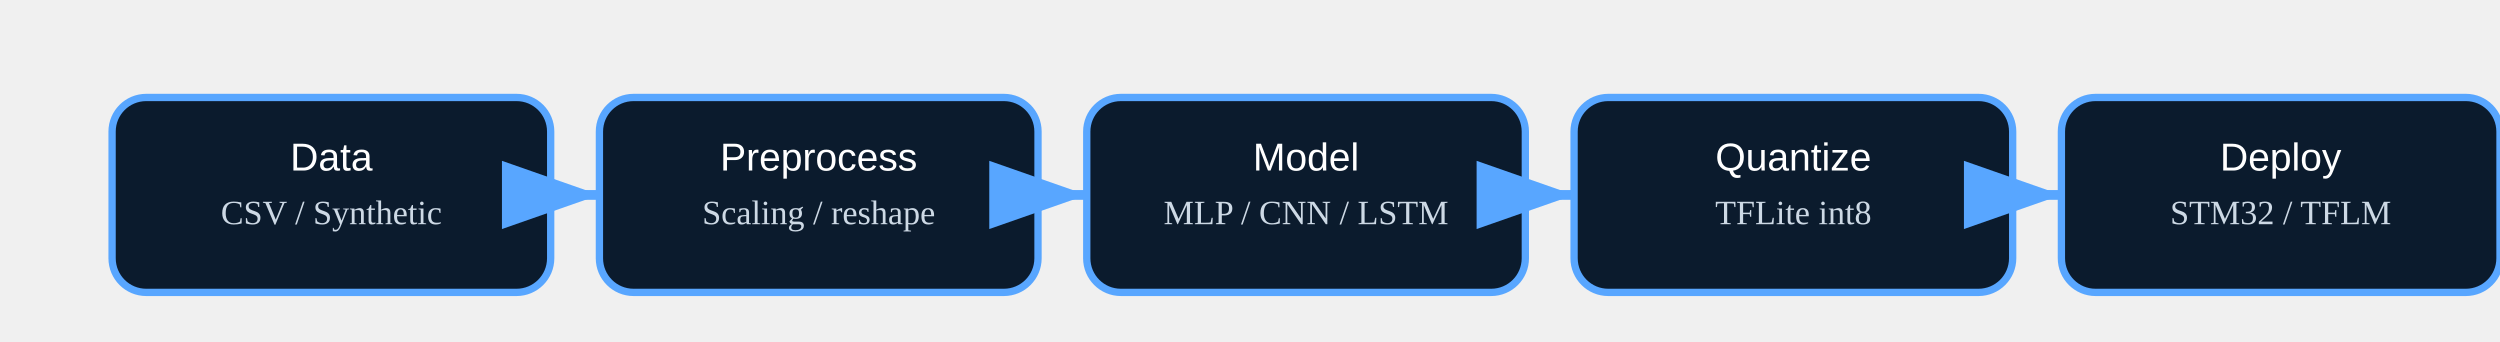
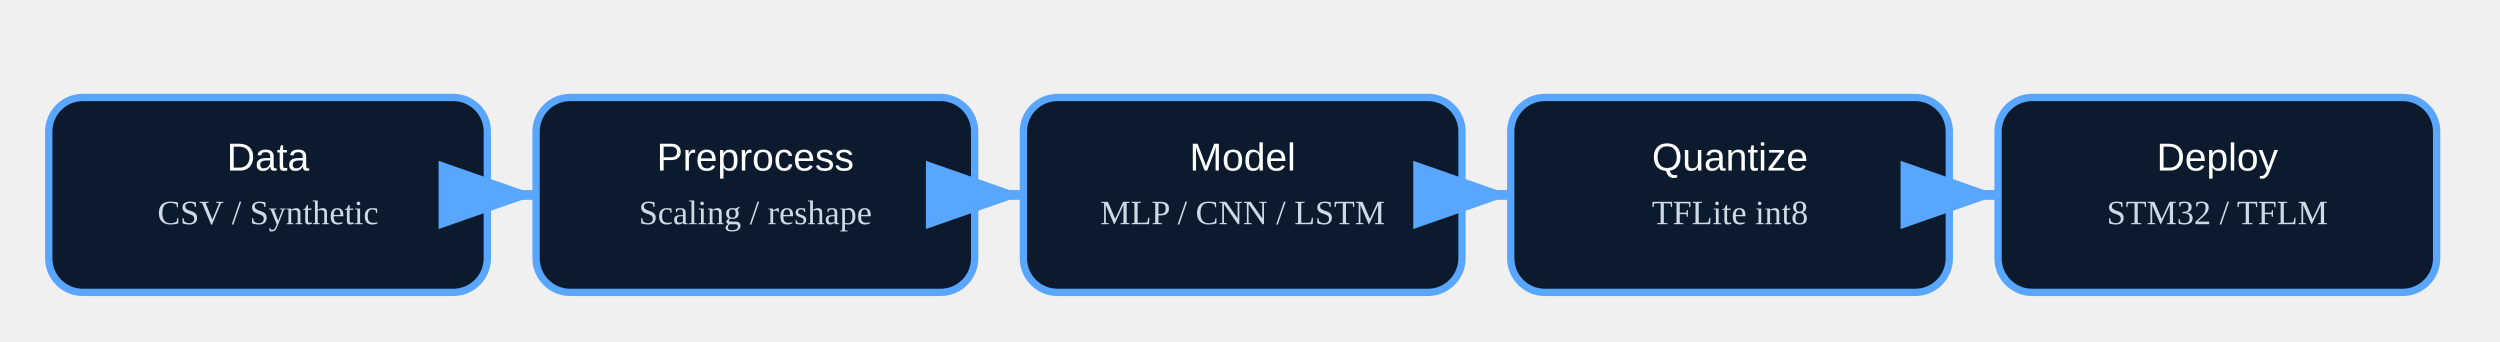
<svg xmlns="http://www.w3.org/2000/svg" width="100%" height="140" viewBox="0 0 1026 140">
  <style>
    .box { fill:#0b1b2d; stroke:#58a6ff; stroke-width:3; rx:14; }
    .text { fill:#fff; font-family:Arial, sans-serif; font-size:16px; }
    .subtitle { fill:#cdd9e5; font-size:14px; }
    .arrow { fill:none; stroke:#58a6ff; stroke-width:4; marker-end:url(#arrowhead); }
  </style>
  <defs>
    <marker id="arrowhead" markerWidth="10" markerHeight="7" refX="10" refY="3.5" orient="auto">
      <polygon points="0 0, 10 3.5, 0 7" fill="#58a6ff" />
    </marker>
  </defs>
-   <rect class="box" x="46" y="40" width="180" height="80" />
-   <text class="text" x="136" y="70" text-anchor="middle">Data</text>
-   <text class="subtitle" x="136" y="92" text-anchor="middle">CSV / Synthetic</text>
-   <rect class="box" x="246" y="40" width="180" height="80" />
-   <text class="text" x="336" y="70" text-anchor="middle">Preprocess</text>
-   <text class="subtitle" x="336" y="92" text-anchor="middle">Scaling / reshape</text>
-   <rect class="box" x="446" y="40" width="180" height="80" />
-   <text class="text" x="536" y="70" text-anchor="middle">Model</text>
-   <text class="subtitle" x="536" y="92" text-anchor="middle">MLP / CNN / LSTM</text>
-   <rect class="box" x="646" y="40" width="180" height="80" />
-   <text class="text" x="736" y="70" text-anchor="middle">Quantize</text>
-   <text class="subtitle" x="736" y="92" text-anchor="middle">TFLite int8</text>
-   <rect class="box" x="846" y="40" width="180" height="80" />
-   <text class="text" x="936" y="70" text-anchor="middle">Deploy</text>
-   <text class="subtitle" x="936" y="92" text-anchor="middle">STM32 / TFLM</text>
-   <path class="arrow" d="M226 80 L246 80" />
-   <path class="arrow" d="M426 80 L446 80" />
-   <path class="arrow" d="M626 80 L646 80" />
-   <path class="arrow" d="M826 80 L846 80" />
+   <rect class="box" x="20" y="40" width="180" height="80" />
+   <text class="text" x="110" y="70" text-anchor="middle">Data</text>
+   <text class="subtitle" x="110" y="92" text-anchor="middle">CSV / Synthetic</text>
+   <rect class="box" x="220" y="40" width="180" height="80" />
+   <text class="text" x="310" y="70" text-anchor="middle">Preprocess</text>
+   <text class="subtitle" x="310" y="92" text-anchor="middle">Scaling / reshape</text>
+   <rect class="box" x="420" y="40" width="180" height="80" />
+   <text class="text" x="510" y="70" text-anchor="middle">Model</text>
+   <text class="subtitle" x="510" y="92" text-anchor="middle">MLP / CNN / LSTM</text>
+   <rect class="box" x="620" y="40" width="180" height="80" />
+   <text class="text" x="710" y="70" text-anchor="middle">Quantize</text>
+   <text class="subtitle" x="710" y="92" text-anchor="middle">TFLite int8</text>
+   <rect class="box" x="820" y="40" width="180" height="80" />
+   <text class="text" x="910" y="70" text-anchor="middle">Deploy</text>
+   <text class="subtitle" x="910" y="92" text-anchor="middle">STM32 / TFLM</text>
+   <path class="arrow" d="M200 80 L220 80" />
+   <path class="arrow" d="M400 80 L420 80" />
+   <path class="arrow" d="M600 80 L620 80" />
+   <path class="arrow" d="M800 80 L820 80" />
</svg>
